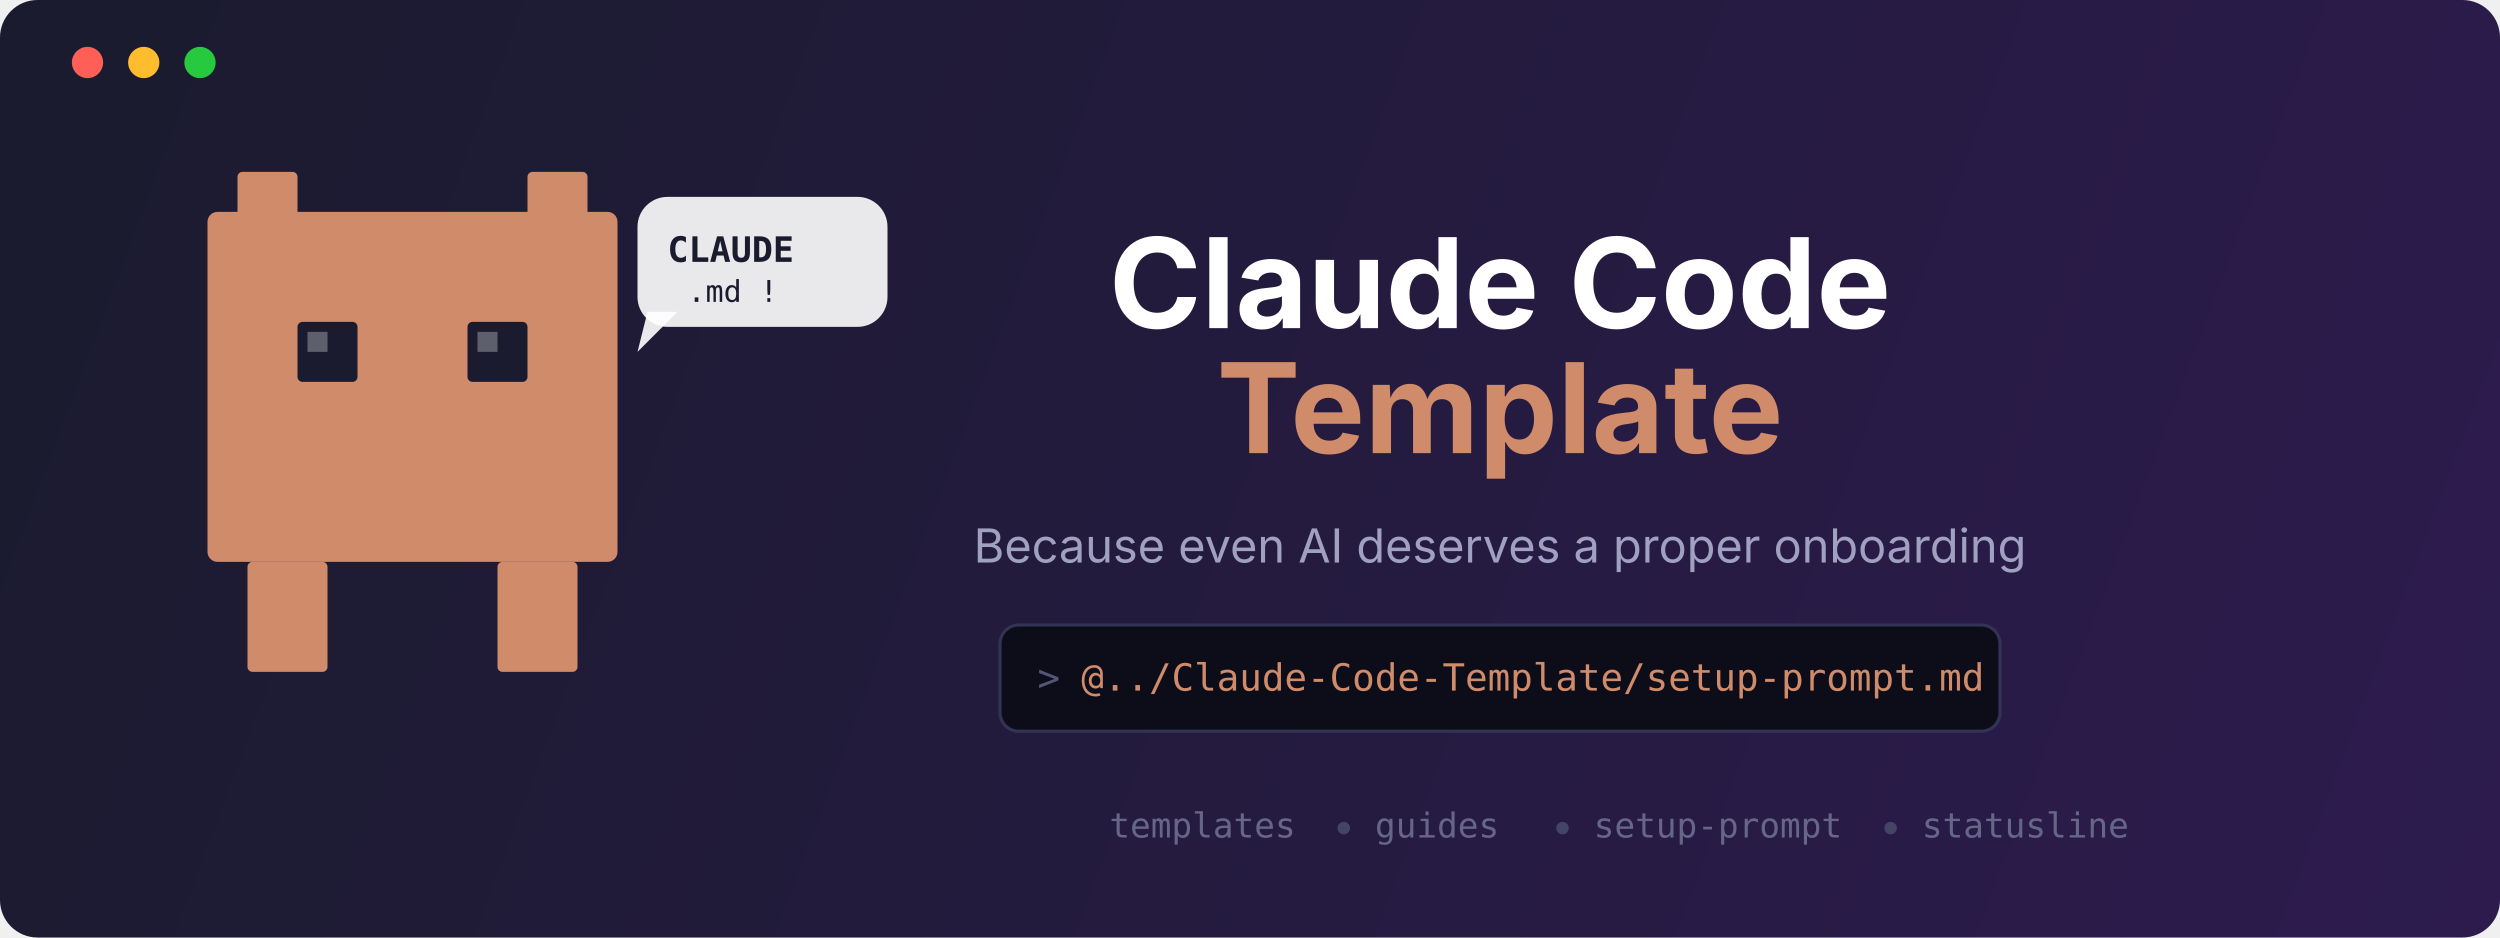
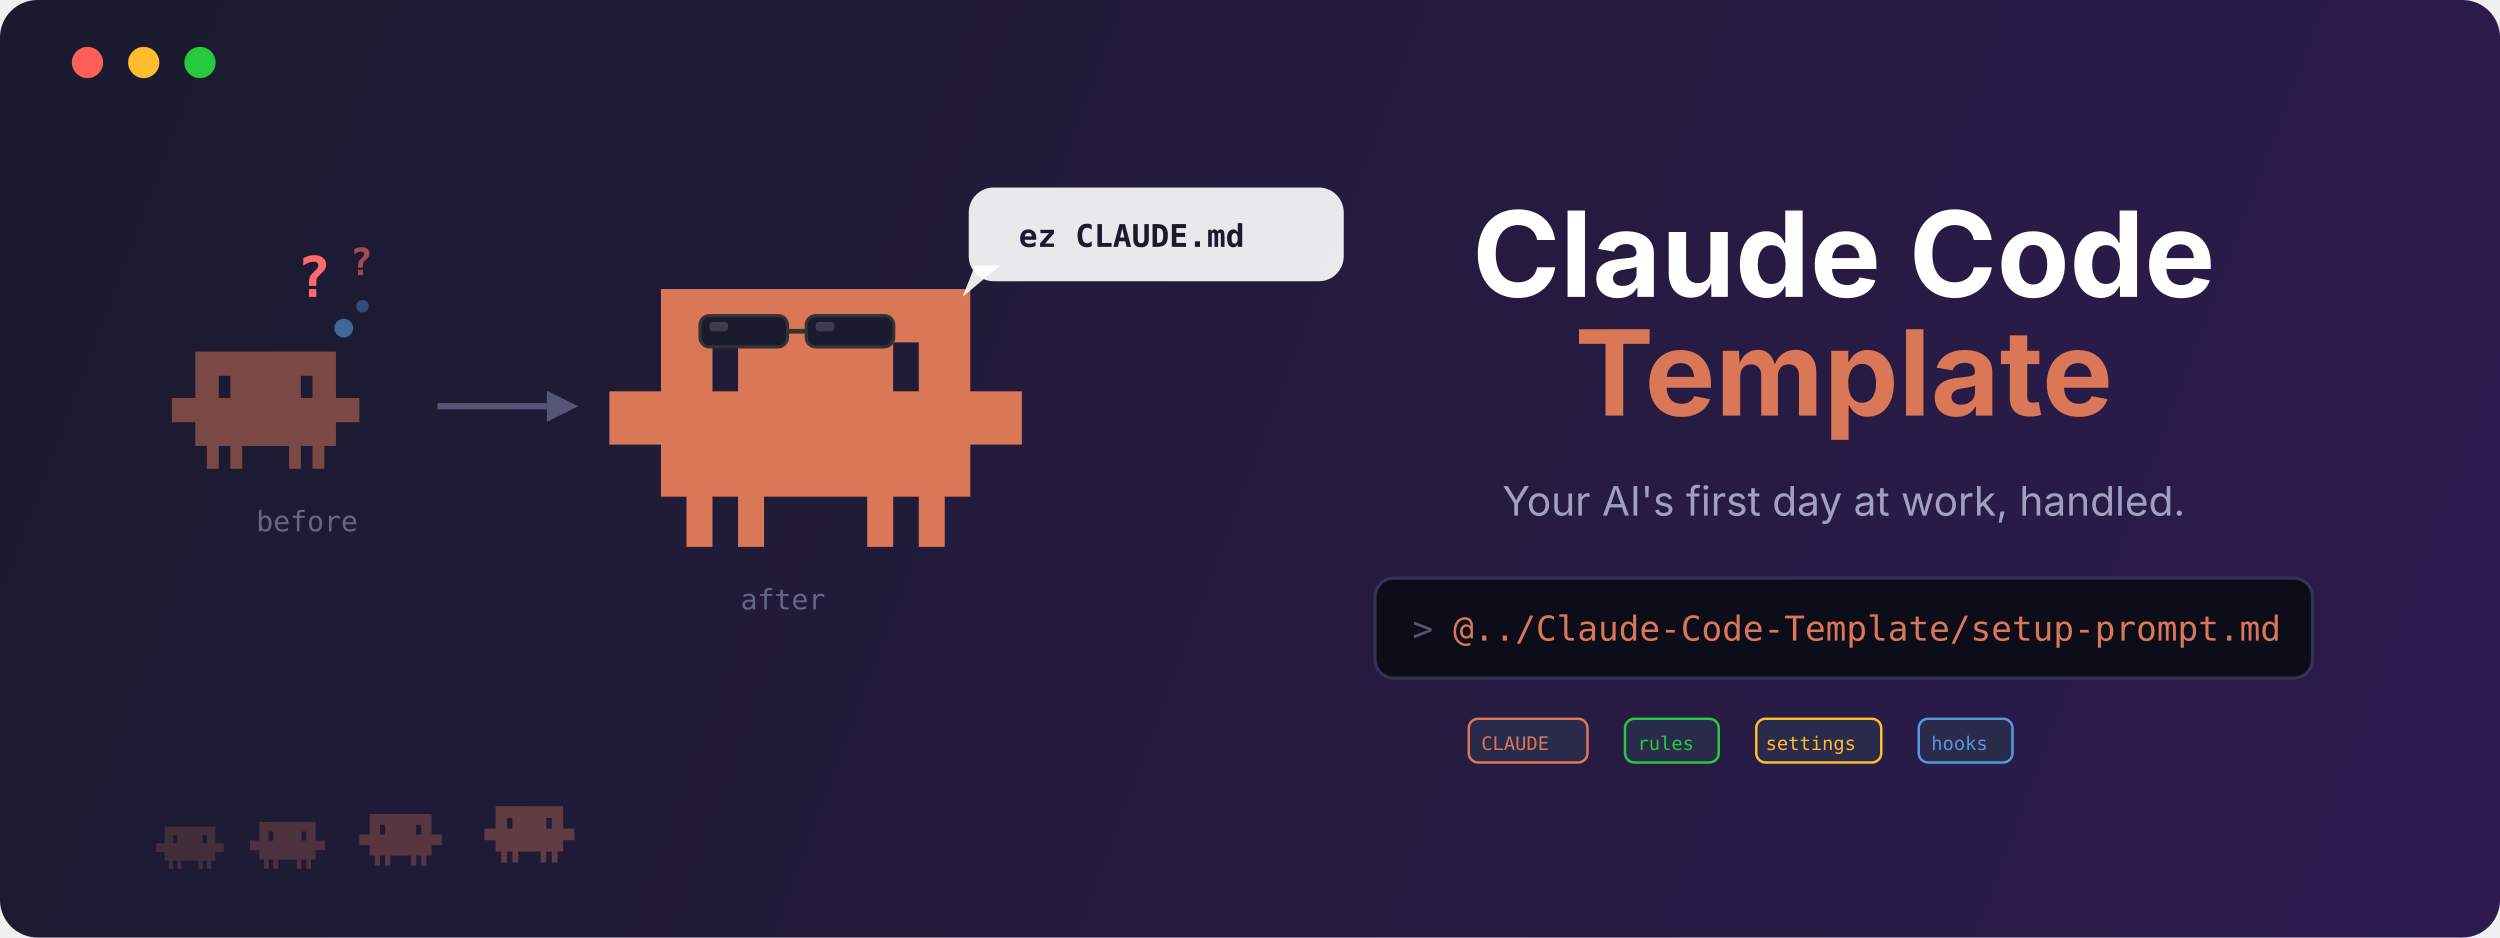
<svg xmlns="http://www.w3.org/2000/svg" viewBox="0 0 800 300" fill="none">
  <defs>
    <linearGradient id="bg" x1="0" y1="0" x2="800" y2="300" gradientUnits="userSpaceOnUse">
      <stop offset="0%" stop-color="#1a1b2e" />
      <stop offset="100%" stop-color="#2d1b4e" />
    </linearGradient>
+     <path id="clawd" clip-rule="evenodd" d="M20.998 10.949H24v3.102h-3v3.028h-1.487V20H18v-2.921h-1.487V20H15v-2.921H9V20H7.488v-2.921H6V20H4.487v-2.921H3V14.05H0V10.95h3V5h17.998v5.949zM6 10.949h1.488V8.102H6v2.847zm10.51 0H18V8.102h-1.49v2.847z" fill-rule="evenodd" />
  </defs>
  <rect width="800" height="300" rx="12" fill="url(#bg)" />
  <circle cx="28" cy="20" r="5" fill="#ff5f56" />
  <circle cx="46" cy="20" r="5" fill="#ffbd2e" />
  <circle cx="64" cy="20" r="5" fill="#27c93f" />
-   <g transform="translate(60, 55) scale(1.6)">
-     <rect x="10" y="0" width="12" height="10" rx="1" fill="#D08B6A" />
-     <rect x="68" y="0" width="12" height="10" rx="1" fill="#D08B6A" />
-     <rect x="4" y="8" width="82" height="70" rx="2" fill="#D08B6A" />
-     <rect x="22" y="30" width="12" height="12" rx="1" fill="#1a1b2e" />
-     <rect x="56" y="30" width="12" height="12" rx="1" fill="#1a1b2e" />
-     <rect x="24" y="32" width="4" height="4" fill="rgba(255,255,255,0.3)" />
-     <rect x="58" y="32" width="4" height="4" fill="rgba(255,255,255,0.3)" />
-     <rect x="12" y="78" width="16" height="22" rx="1" fill="#D08B6A" />
-     <rect x="62" y="78" width="16" height="22" rx="1" fill="#D08B6A" />
-     <rect x="90" y="5" width="50" height="26" rx="6" fill="white" opacity="0.9" />
-     <polygon points="92,28 98,28 90,36" fill="white" opacity="0.9" />
-     <text x="96" y="18" font-family="monospace" font-size="7" fill="#1a1b2e" font-weight="bold">CLAUDE</text>
-     <text x="100" y="26" font-family="monospace" font-size="6" fill="#1a1b2e">.md !</text>
+   <g transform="translate(55, 100) scale(2.5)">
+     <use href="#clawd" fill="#D97757" opacity="0.5" />
  </g>
-   <text x="480" y="105" text-anchor="middle" font-family="system-ui, -apple-system, sans-serif" font-weight="bold" font-size="40" fill="white">Claude Code</text>
-   <text x="480" y="145" text-anchor="middle" font-family="system-ui, -apple-system, sans-serif" font-weight="bold" font-size="40" fill="#D08B6A">Template</text>
-   <text x="480" y="180" text-anchor="middle" font-family="system-ui, -apple-system, sans-serif" font-size="15" fill="#a0a0c0">Because even AI deserves a proper onboarding</text>
-   <rect x="320" y="200" width="320" height="34" rx="6" fill="#0d0d1a" stroke="#333355" stroke-width="1" />
-   <text x="332" y="221" font-family="monospace" font-size="12" fill="#555577">&gt;</text>
-   <text x="346" y="221" font-family="monospace" font-size="12" fill="#D08B6A">@../Claude-Code-Template/setup-prompt.md</text>
-   <text x="355" y="268" font-size="11" fill="#666688" font-family="monospace">templates</text>
-   <text x="440" y="268" font-size="11" fill="#666688" font-family="monospace">guides</text>
-   <text x="510" y="268" font-size="11" fill="#666688" font-family="monospace">setup-prompt</text>
-   <text x="615" y="268" font-size="11" fill="#666688" font-family="monospace">statusline</text>
-   <circle cx="430" cy="265" r="2" fill="#444466" />
-   <circle cx="500" cy="265" r="2" fill="#444466" />
-   <circle cx="605" cy="265" r="2" fill="#444466" />
+   <circle cx="110" cy="105" r="3" fill="#5599dd" opacity="0.6" />
+   <circle cx="116" cy="98" r="2" fill="#5599dd" opacity="0.4" />
+   <text x="95" y="95" font-family="monospace" font-weight="bold" font-size="18" fill="#ff6b6b">?</text>
+   <text x="112" y="88" font-family="monospace" font-weight="bold" font-size="12" fill="#ff6b6b" opacity="0.6">?</text>
+   <text x="82" y="170" font-family="monospace" font-size="9" fill="#666688">before</text>
+   <line x1="140" y1="130" x2="175" y2="130" stroke="#555577" stroke-width="2" />
+   <polygon points="175,125 185,130 175,135" fill="#555577" />
+   <g transform="translate(195, 65) scale(5.5)">
+     <use href="#clawd" fill="#D97757" />
+   </g>
+   <rect x="224" y="101" width="28" height="10" rx="3" fill="#1a1b2e" stroke="#333" stroke-width="1" />
+   <rect x="258" y="101" width="28" height="10" rx="3" fill="#1a1b2e" stroke="#333" stroke-width="1" />
+   <line x1="252" y1="106" x2="258" y2="106" stroke="#333" stroke-width="1.5" />
+   <rect x="227" y="103" width="6" height="3" rx="1" fill="rgba(255,255,255,0.15)" />
+   <rect x="261" y="103" width="6" height="3" rx="1" fill="rgba(255,255,255,0.15)" />
+   <text x="237" y="195" font-family="monospace" font-size="9" fill="#666688">after</text>
+   <text x="190" y="78" font-size="14">✨</text>
+   <text x="310" y="72" font-size="11">✨</text>
+   <text x="325" y="165" font-size="12">✨</text>
+   <rect x="310" y="60" width="120" height="30" rx="8" fill="white" opacity="0.9" />
+   <polygon points="312,85 320,85 308,95" fill="white" opacity="0.9" />
+   <text x="326" y="79" font-family="monospace" font-size="10" fill="#1a1b2e" font-weight="bold">ez CLAUDE.md</text>
+   <text x="590" y="95" text-anchor="middle" font-family="system-ui, -apple-system, sans-serif" font-weight="bold" font-size="38" fill="white">Claude Code</text>
+   <text x="590" y="133" text-anchor="middle" font-family="system-ui, -apple-system, sans-serif" font-weight="bold" font-size="38" fill="#D97757">Template</text>
+   <text x="590" y="165" text-anchor="middle" font-family="system-ui, -apple-system, sans-serif" font-size="13" fill="#a0a0c0">Your AI's first day at work, handled.</text>
+   <rect x="440" y="185" width="300" height="32" rx="6" fill="#0d0d1a" stroke="#333355" stroke-width="1" />
+   <text x="452" y="205" font-family="monospace" font-size="11" fill="#555577">&gt;</text>
+   <text x="465" y="205" font-family="monospace" font-size="11" fill="#D97757">@../Claude-Code-Template/setup-prompt.md</text>
+   <g transform="translate(470, 230)">
+     <rect width="38" height="14" rx="3" fill="#2a2a4a" stroke="#D97757" stroke-width="0.8" />
+     <text x="4" y="10" font-family="monospace" font-size="6" fill="#D97757">CLAUDE</text>
+   </g>
+   <g transform="translate(520, 230)">
+     <rect width="30" height="14" rx="3" fill="#2a2a4a" stroke="#27c93f" stroke-width="0.8" />
+     <text x="4" y="10" font-family="monospace" font-size="6" fill="#27c93f">rules</text>
+   </g>
+   <g transform="translate(562, 230)">
+     <rect width="40" height="14" rx="3" fill="#2a2a4a" stroke="#ffbd2e" stroke-width="0.8" />
+     <text x="3" y="10" font-family="monospace" font-size="6" fill="#ffbd2e">settings</text>
+   </g>
+   <g transform="translate(614, 230)">
+     <rect width="30" height="14" rx="3" fill="#2a2a4a" stroke="#5599dd" stroke-width="0.8" />
+     <text x="4" y="10" font-family="monospace" font-size="6" fill="#5599dd">hooks</text>
+   </g>
+   <g transform="translate(50, 260) scale(0.9)">
+     <use href="#clawd" fill="#D97757" opacity="0.2" />
+   </g>
+   <g transform="translate(80, 258) scale(1.0)">
+     <use href="#clawd" fill="#D97757" opacity="0.25" />
+   </g>
+   <g transform="translate(115, 255) scale(1.1)">
+     <use href="#clawd" fill="#D97757" opacity="0.3" />
+   </g>
+   <g transform="translate(155, 252) scale(1.2)">
+     <use href="#clawd" fill="#D97757" opacity="0.35" />
+   </g>
</svg>
